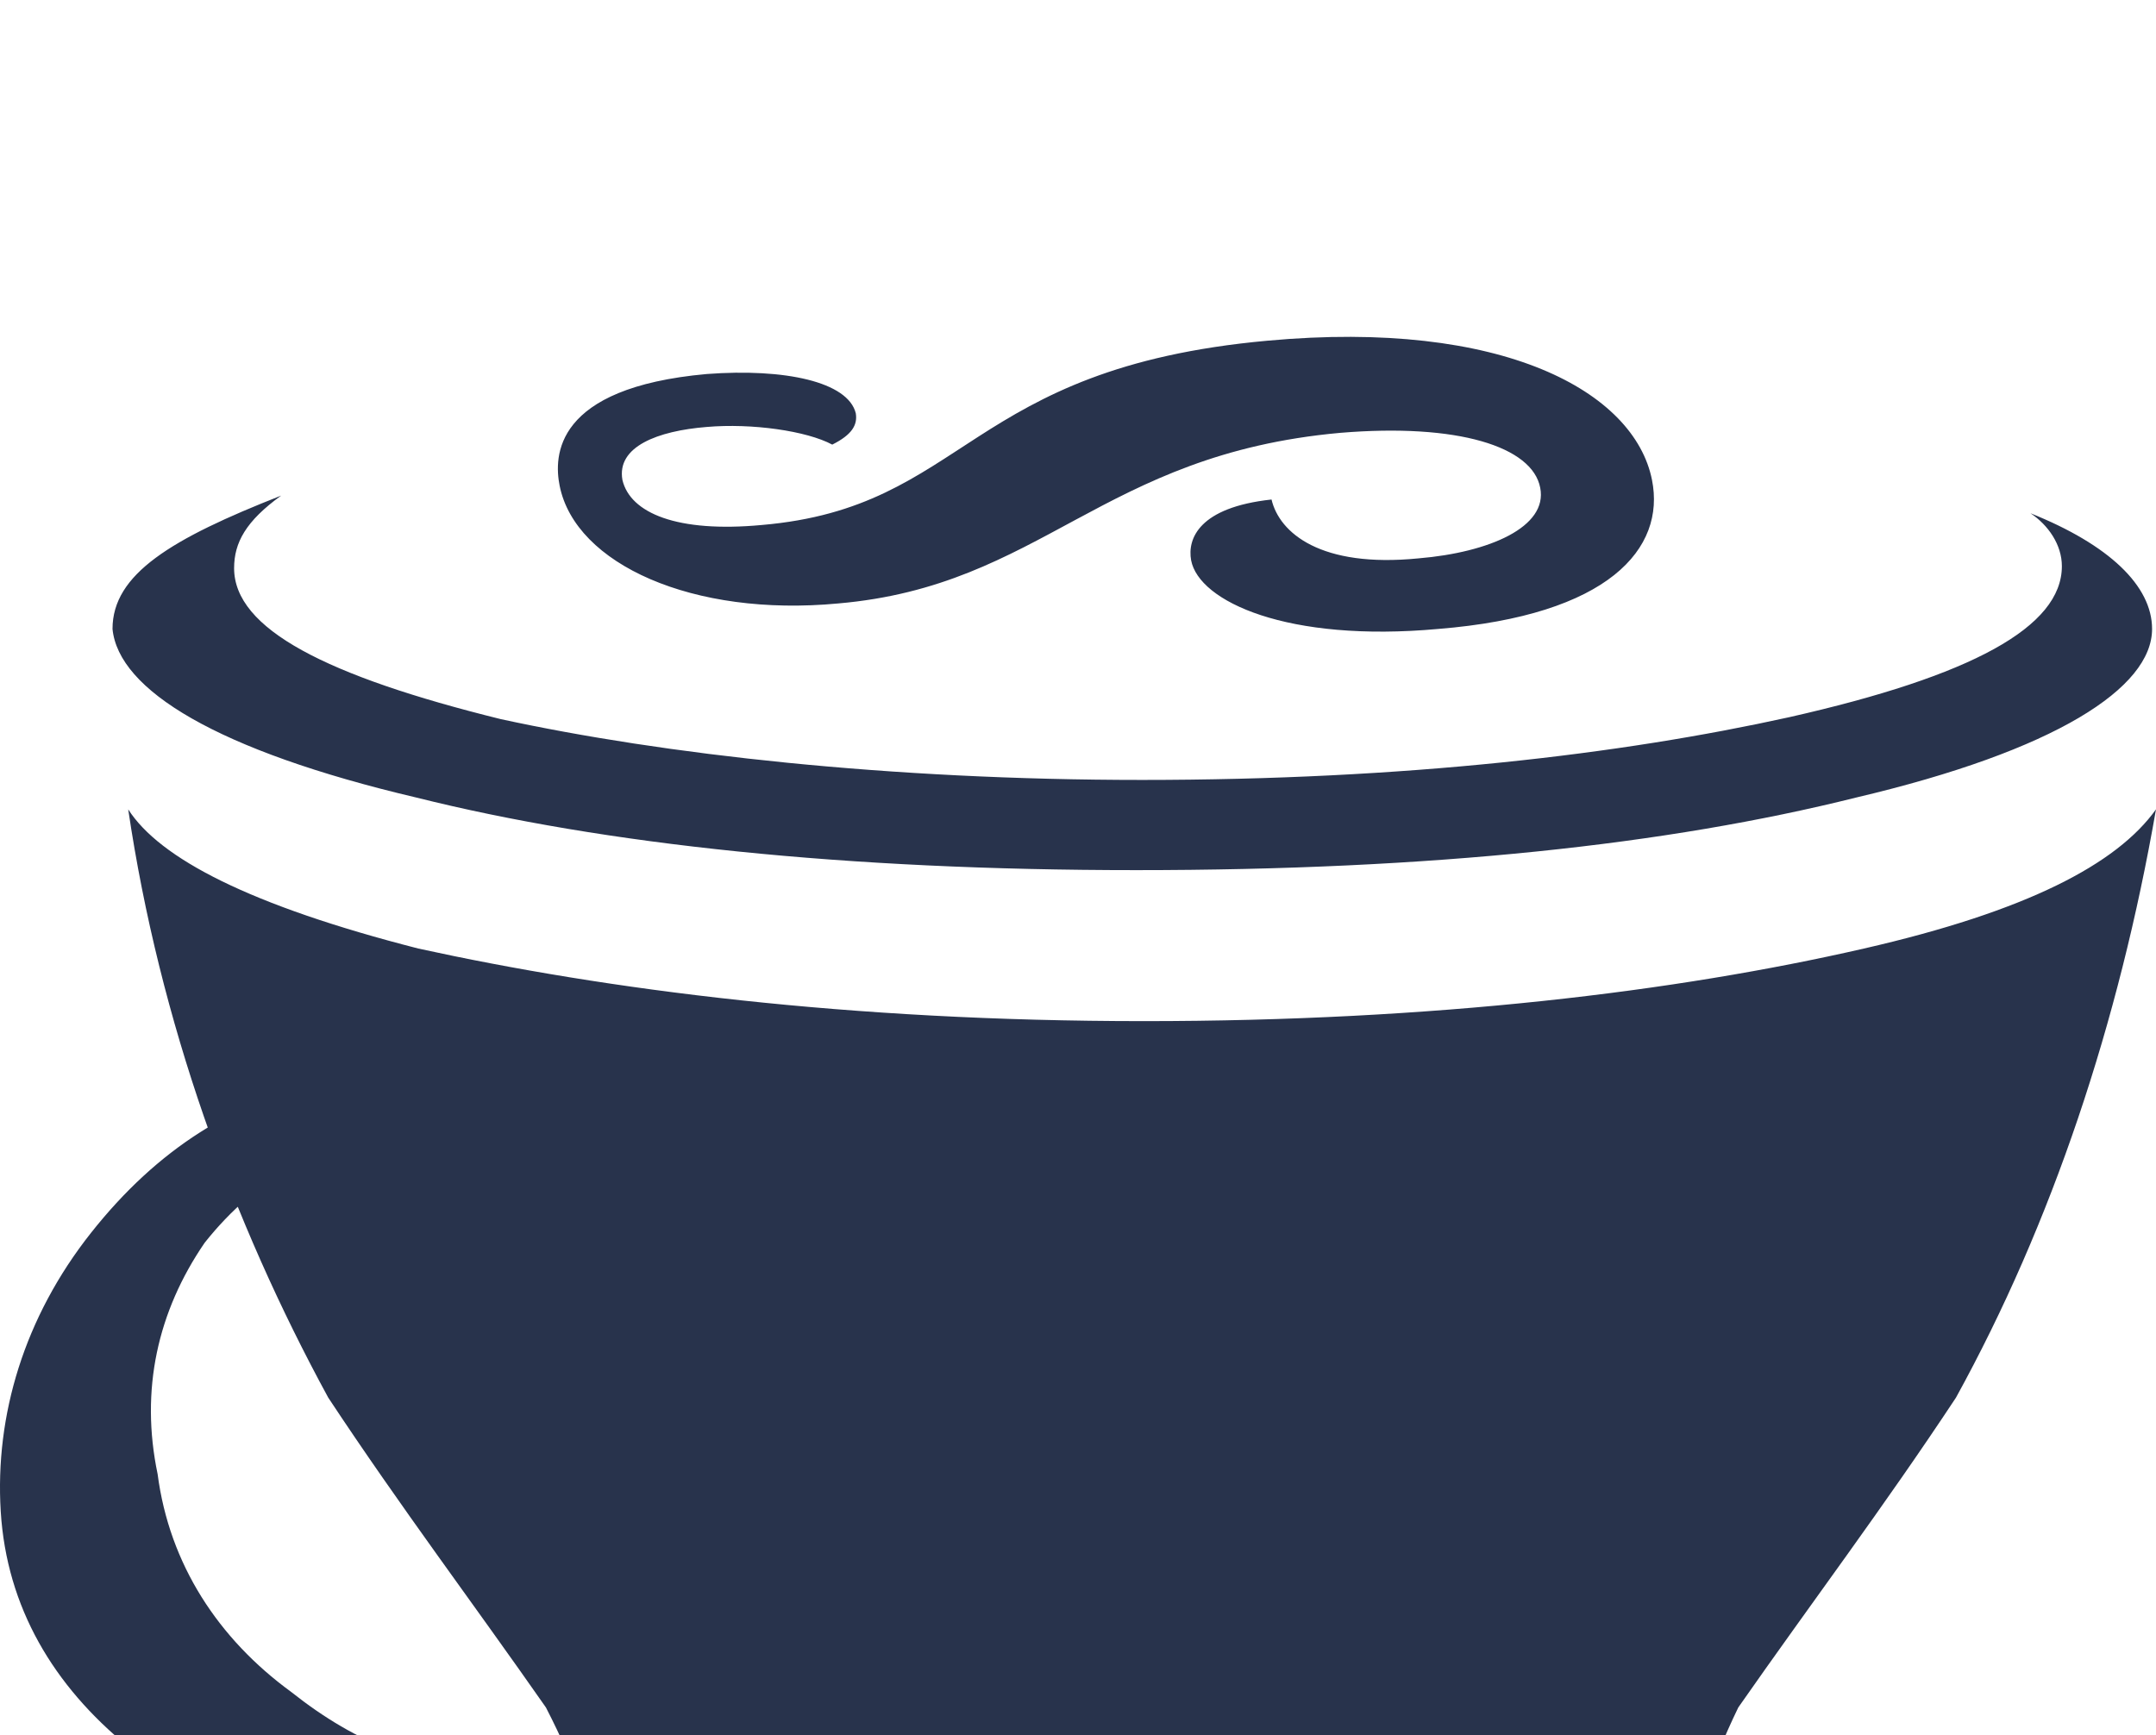
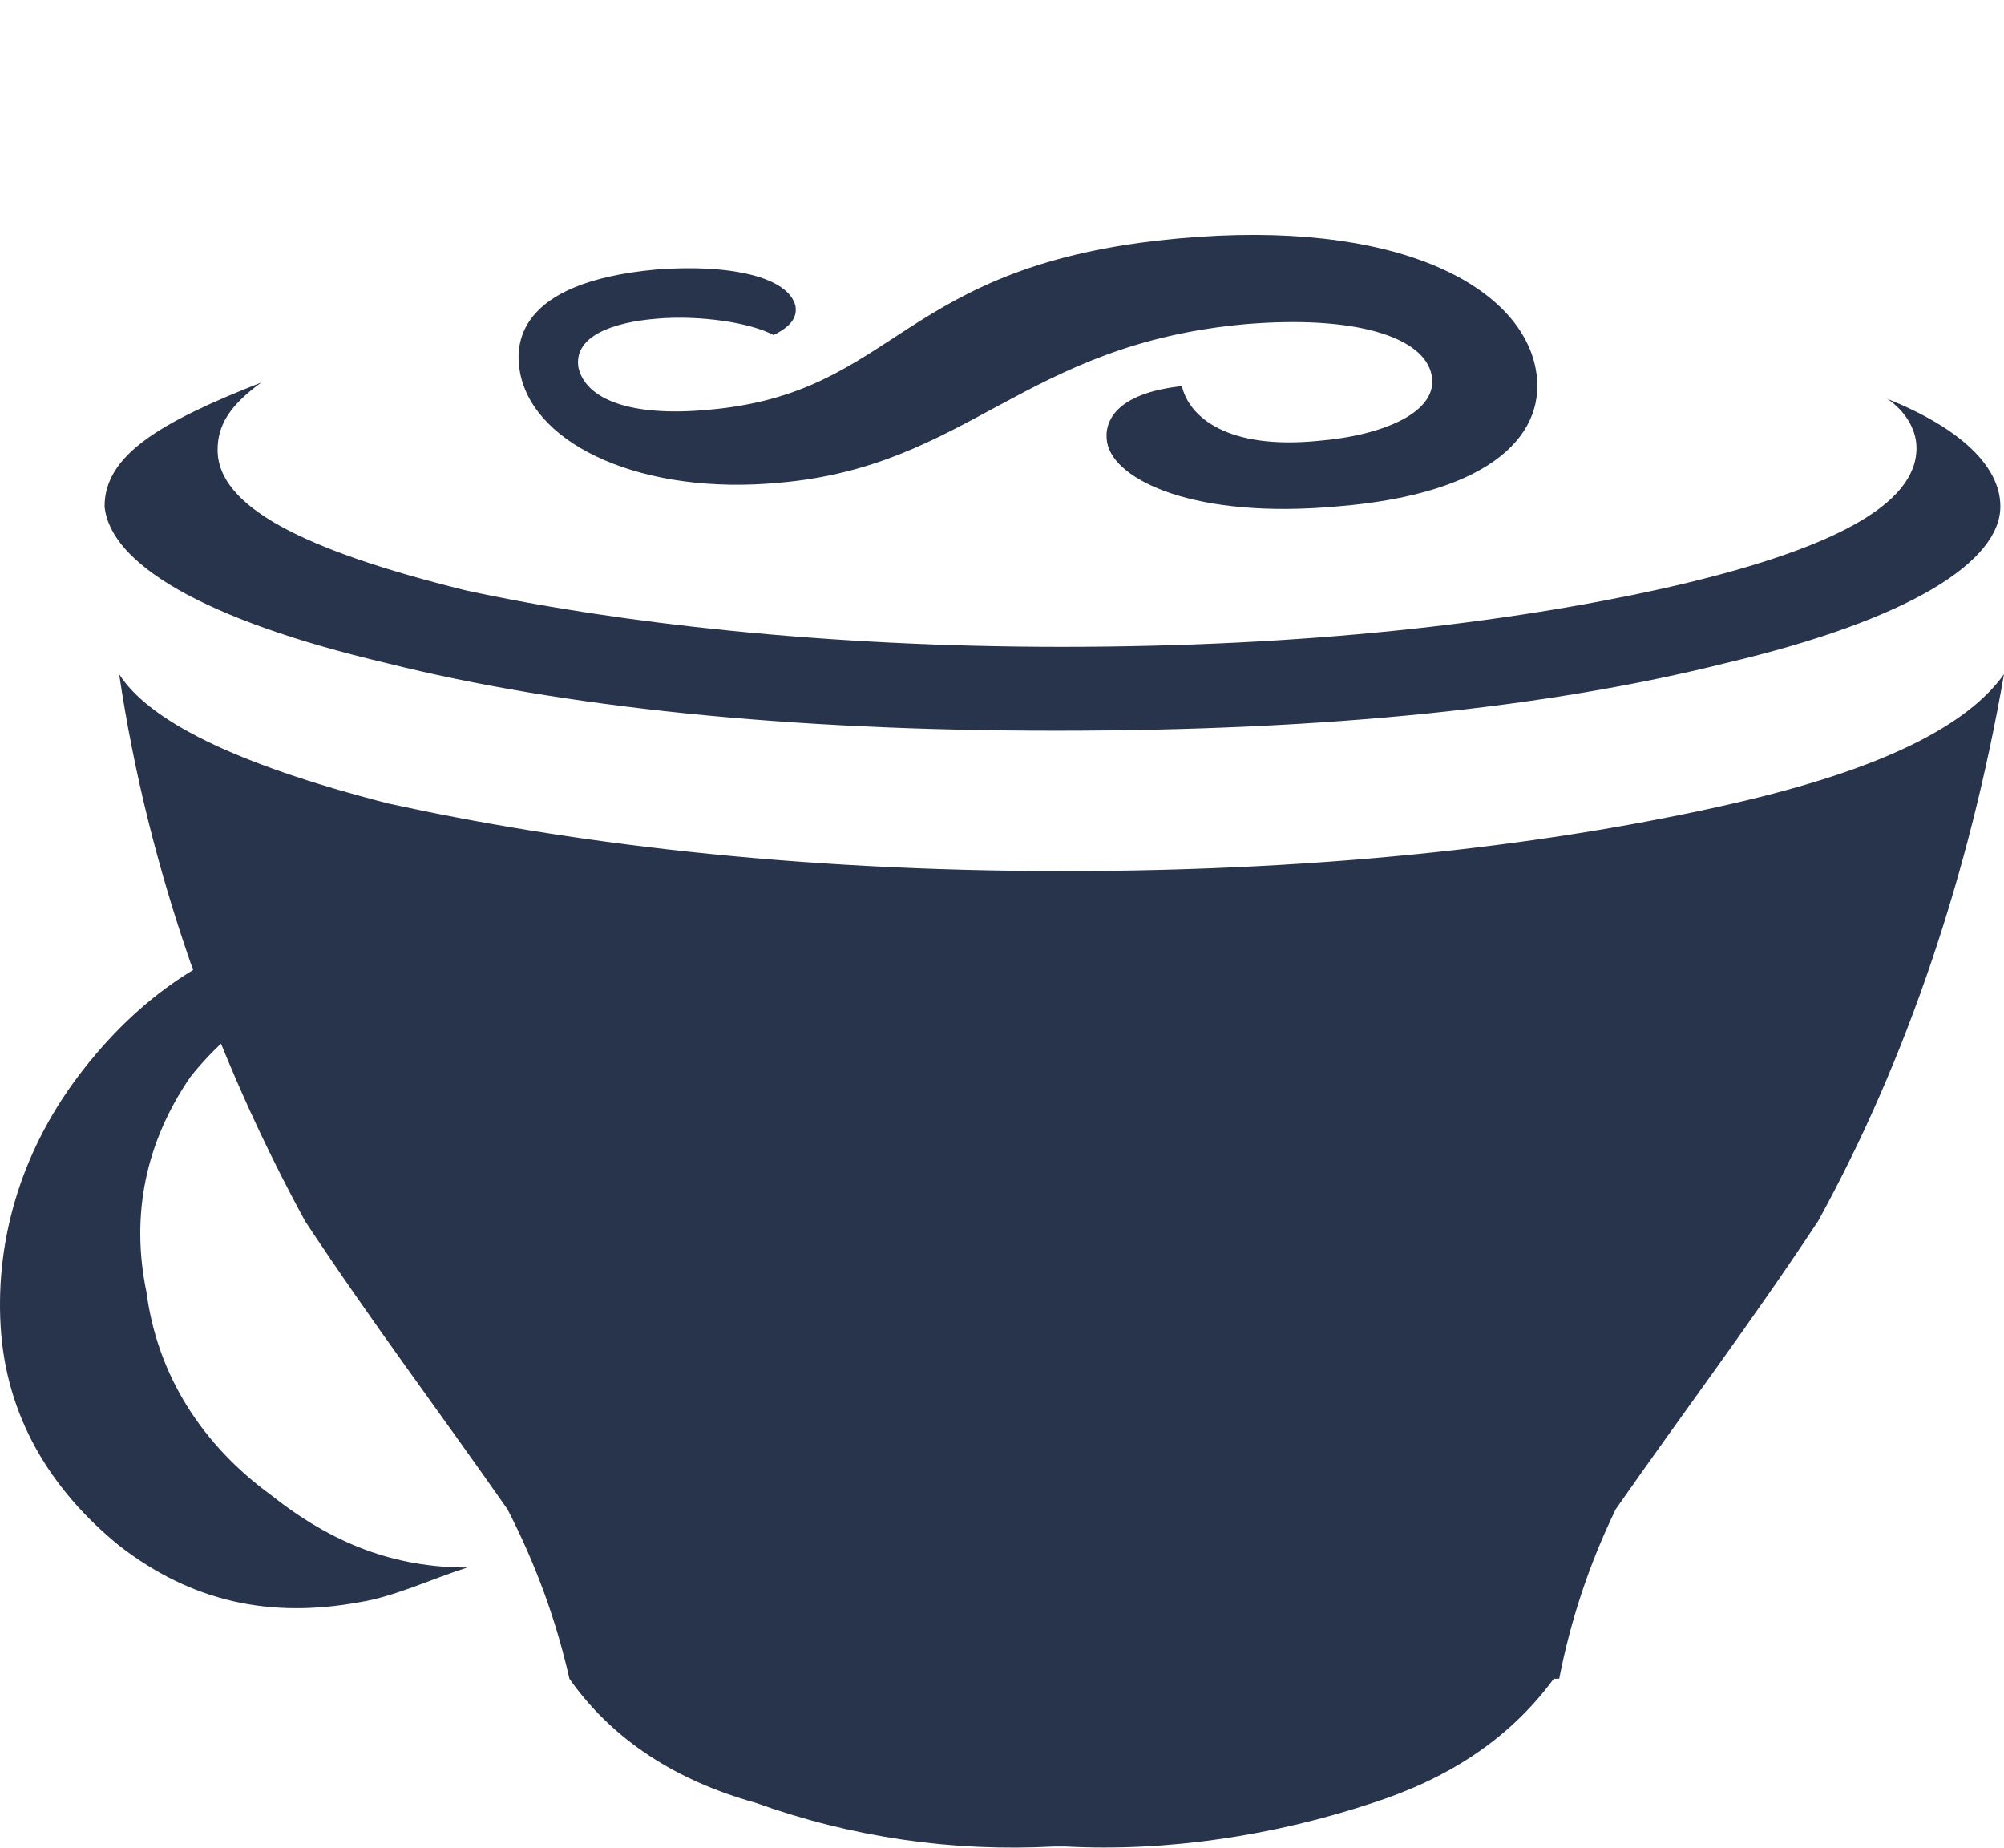
- <svg xmlns="http://www.w3.org/2000/svg" width="2500" height="2012" viewBox="0 -40 256 206" preserveAspectRatio="xMinYMin meet">
+ <svg xmlns="http://www.w3.org/2000/svg" viewBox="0 -30 256 236">
  <path d="M101.614 9.071c.233 1.397-.466 2.562-2.794 3.726-3.027-1.63-9.548-2.562-14.903-2.096-5.822.466-10.712 2.329-10.013 6.287.931 3.959 6.52 6.288 16.533 5.356 24.45-2.096 24.217-18.629 60.078-21.889 27.943-2.561 43.544 6.055 45.64 16.533 1.63 8.15-5.123 16.068-25.382 17.698-17.93 1.63-28.409-3.26-29.34-8.15-.466-2.562.931-6.288 9.547-7.219.932 3.959 5.822 8.15 17.465 6.986 8.383-.699 15.368-3.726 14.437-8.383-.931-4.89-9.78-7.685-23.752-6.52-28.409 2.561-35.394 18.163-59.612 20.259C82.287 33.289 68.315 27 66.452 17.687c-.698-3.493-.698-11.643 17.465-13.273 9.314-.699 16.766.931 17.697 4.657zm-90.815 97.336C2.882 116.42-.611 128.062.087 139.473c.699 11.41 6.287 20.724 15.136 27.943 9.314 7.218 19.327 9.314 30.738 7.218 4.424-.698 9.314-3.027 13.738-4.424-9.314 0-17.231-3.027-25.149-9.314-8.615-6.288-14.437-15.136-15.834-25.848-2.096-10.013 0-19.327 5.589-27.477 6.287-7.917 14.437-12.342 25.148-13.739 10.712-.698 20.026 2.096 29.34 8.616-2.095-3.027-5.122-5.123-7.916-7.917-9.315-6.288-19.328-9.315-31.67-6.288-11.177 2.33-20.491 8.15-28.408 18.164zm124.813-53.791c-30.04 0-56.818-3.027-76.146-7.219-20.724-5.123-31.669-10.711-31.669-17.93 0-3.027 1.398-5.589 5.59-8.616-13.041 5.123-20.027 9.315-20.027 15.835.699 7.218 12.342 14.437 36.093 20.026 22.355 5.588 50.997 8.615 85.46 8.615 35.162 0 63.105-3.027 85.46-8.615 23.751-5.589 35.161-13.04 35.161-20.026 0-5.123-5.123-10.013-14.437-13.739 2.096 1.397 3.726 3.726 3.726 6.287 0 7.219-10.712 13.04-32.368 17.93-20.026 4.425-45.64 7.452-76.843 7.452zm85.692 20.026c-22.355 5.123-50.996 8.616-85.46 8.616-35.161 0-63.803-3.726-86.158-8.616C29.66 67.519 18.95 61.93 15.223 56.109c3.726 25.149 12.342 48.9 23.752 69.858 8.616 13.04 17.231 24.45 25.847 36.792 3.726 7.218 6.287 14.437 7.917 21.656 5.589 7.917 13.74 13.04 23.752 15.834 12.342 4.424 25.149 6.287 38.19 5.589h1.396c13.04.698 26.78-1.398 39.354-5.589 9.314-3.027 17.231-7.917 23.053-15.834h.698c1.397-7.22 3.726-14.438 7.219-21.656 8.616-12.342 17.232-23.752 25.847-36.792 11.41-20.725 19.328-44.476 23.752-69.858-4.657 6.52-15.369 12.109-34.696 16.533z" fill="#28334C" />
</svg>
